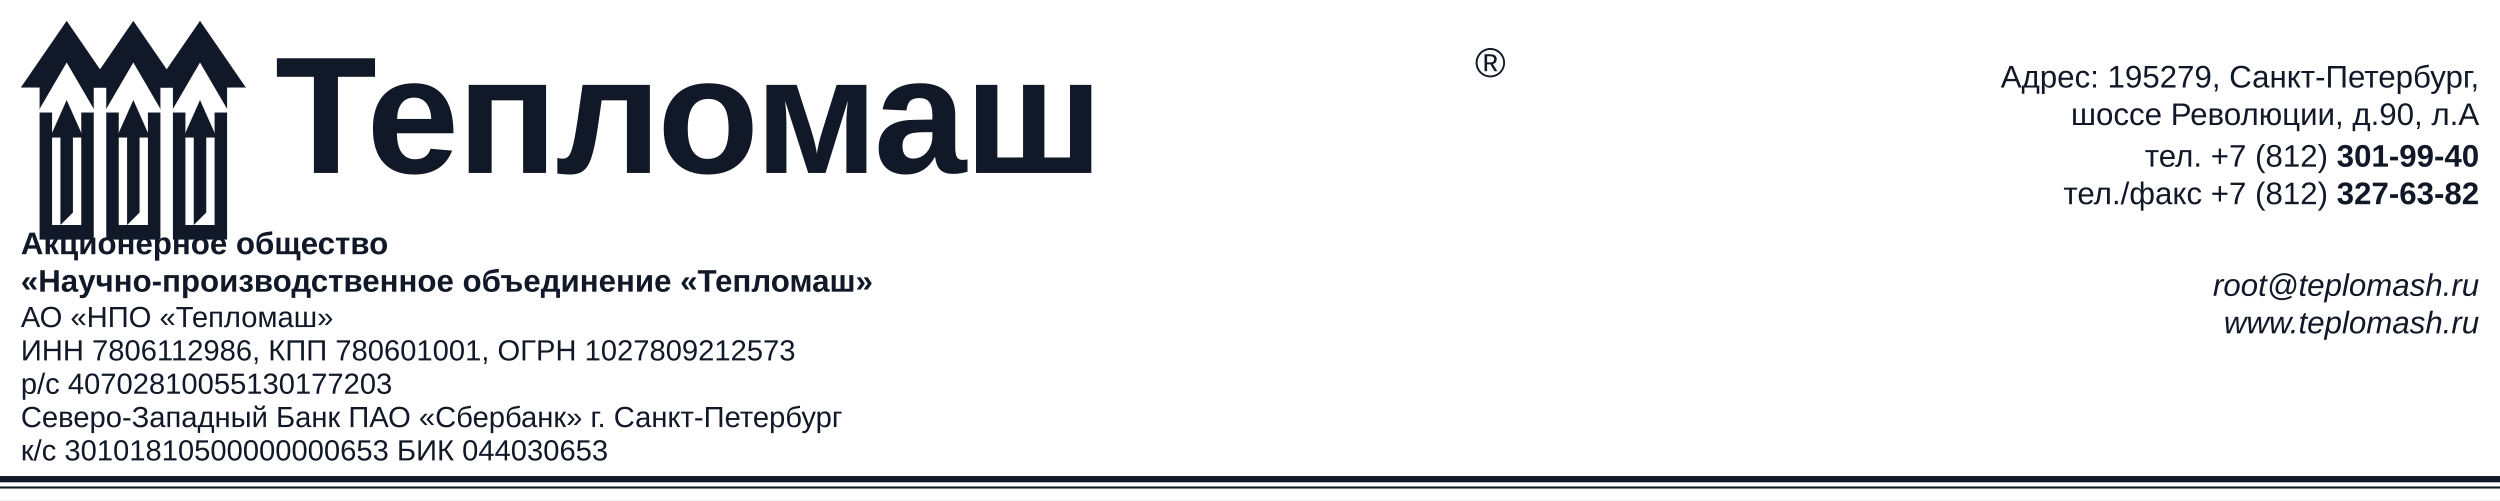
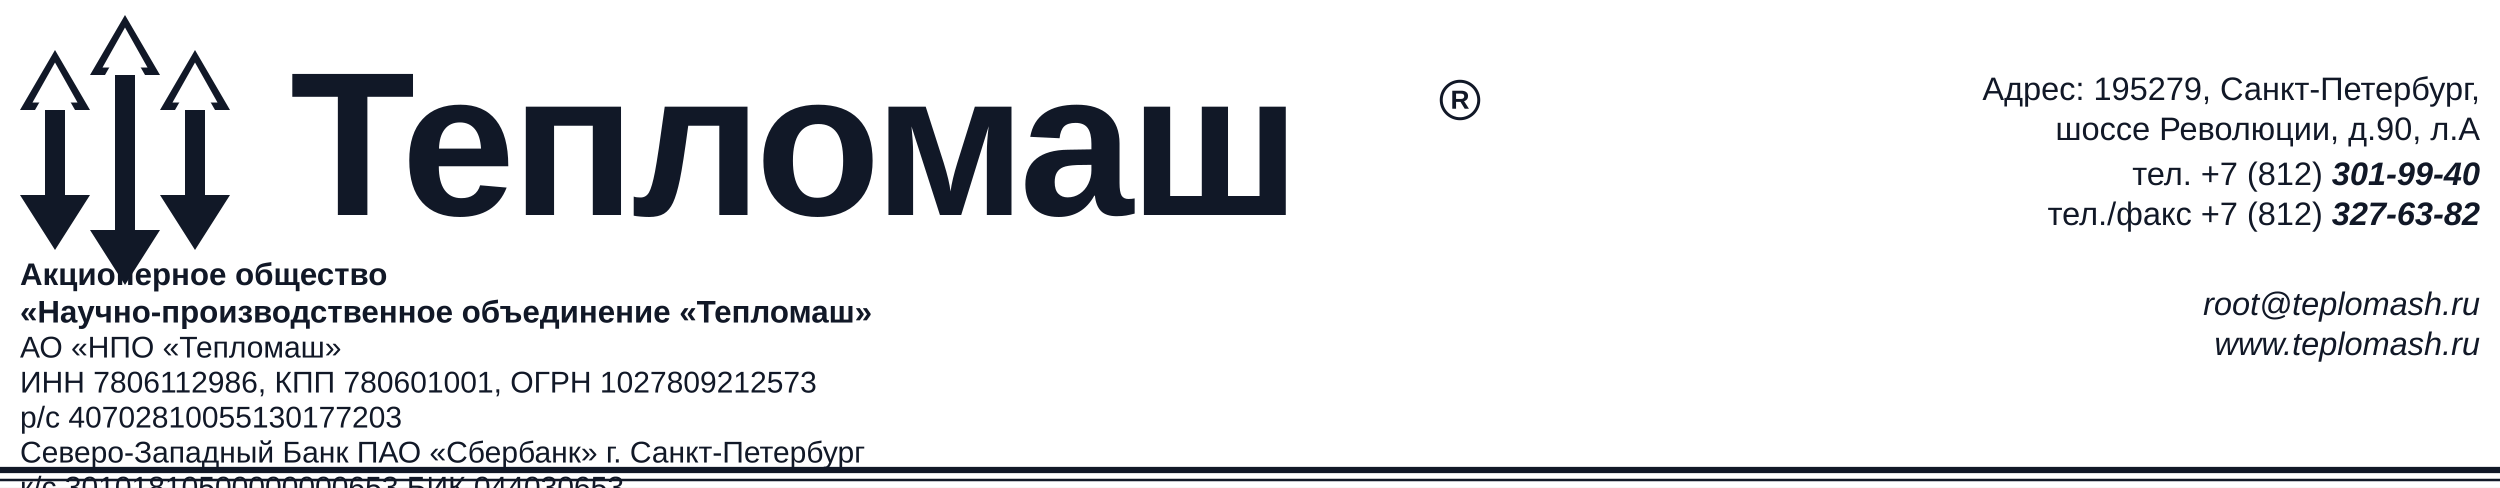
- <svg xmlns="http://www.w3.org/2000/svg" viewBox="0 0 1200 240" width="1200" height="240">
-   <rect width="1200" height="240" fill="#ffffff" />
-   <g transform="translate(10, 5)">
-     <g transform="translate(0, 5)">
-       <path d="M 22,0 L 44,32 L 35,32 L 35,105 L 9,105 L 9,32 L 0,32 Z" fill="#111827" />
-       <path d="M 22,20 L 36,44 L 29,44 L 29,98 L 15,98 L 15,44 L 8,44 Z" fill="#ffffff" />
-       <path d="M 22,38 L 30,56 L 25,56 L 25,92 L 19,98 L 19,56 L 14,56 Z" fill="#111827" />
-       <path d="M 54,0 L 76,32 L 67,32 L 67,105 L 41,105 L 41,32 L 32,32 Z" fill="#111827" />
-       <path d="M 54,20 L 68,44 L 61,44 L 61,98 L 47,98 L 47,44 L 40,44 Z" fill="#ffffff" />
-       <path d="M 54,38 L 62,56 L 57,56 L 57,92 L 51,98 L 51,56 L 46,56 Z" fill="#111827" />
-       <path d="M 86,0 L 108,32 L 99,32 L 99,105 L 73,105 L 73,32 L 64,32 Z" fill="#111827" />
-       <path d="M 86,20 L 100,44 L 93,44 L 93,98 L 79,98 L 79,44 L 72,44 Z" fill="#ffffff" />
-       <path d="M 86,38 L 94,56 L 89,56 L 89,92 L 83,98 L 83,56 L 78,56 Z" fill="#111827" />
+ <svg xmlns="http://www.w3.org/2000/svg" viewBox="0 0 1000 195" width="1000" height="195">
+   <rect width="1000" height="195" fill="#ffffff" />
+   <g transform="translate(8, 6)">
+     <path d="M 14,14 L 28,38 L 22,38 L 14,24 L 6,38 L 0,38 Z" fill="#111827" />
+     <polygon points="14,19 23,35 19,35 14,26 9,35 5,35" fill="#ffffff" />
+     <path d="M 10,38 L 18,38 L 18,72 L 28,72 L 14,94 L 0,72 L 10,72 Z" fill="#111827" />
+     <path d="M 42,0 L 56,24 L 50,24 L 42,10 L 34,24 L 28,24 Z" fill="#111827" />
+     <polygon points="42,5 51,21 47,21 42,12 37,21 33,21" fill="#ffffff" />
+     <path d="M 38,24 L 46,24 L 46,86 L 56,86 L 42,108 L 28,86 L 38,86 Z" fill="#111827" />
+     <path d="M 70,14 L 84,38 L 78,38 L 70,24 L 62,38 L 56,38 Z" fill="#111827" />
+     <polygon points="70,19 79,35 75,35 70,26 65,35 61,35" fill="#ffffff" />
+     <path d="M 66,38 L 74,38 L 74,72 L 84,72 L 70,94 L 56,72 L 66,72 Z" fill="#111827" />
+     <g transform="translate(108, 0)">
+       <text x="0" y="80" font-family="'Arial Black', 'Trebuchet MS', 'Arial', sans-serif" font-weight="900" font-size="82" fill="#111827" letter-spacing="-1.5">Тепломаш</text>
+       <g transform="translate(460, 26)">
+         <circle cx="8" cy="8" r="7.5" fill="none" stroke="#111827" stroke-width="1.2" />
+         <text x="8" y="11.5" font-family="Arial, sans-serif" font-weight="bold" font-size="10.5" fill="#111827" text-anchor="middle">R</text>
+       </g>
    </g>
-     <text x="122" y="78" font-family="'Arial Black', Arial, sans-serif" font-weight="900" font-size="80" fill="#111827" letter-spacing="-1">Тепломаш</text>
-     <text x="698" y="32" font-family="Arial, sans-serif" font-size="20" fill="#111827">®</text>
  </g>
-   <g transform="translate(10, 122)">
-     <text x="0" y="0" font-family="Arial, sans-serif" font-weight="bold" font-size="15" fill="#111827">Акционерное общество</text>
-     <text x="0" y="18" font-family="Arial, sans-serif" font-weight="bold" font-size="15" fill="#111827">«Научно-производственное объединение «Тепломаш»</text>
-     <text x="0" y="35" font-family="Arial, sans-serif" font-size="14" fill="#111827">АО «НПО «Тепломаш»</text>
-     <text x="0" y="51" font-family="Arial, sans-serif" font-size="14" fill="#111827">ИНН 7806112986, КПП 780601001, ОГРН 1027809212573</text>
-     <text x="0" y="67" font-family="Arial, sans-serif" font-size="14" fill="#111827">р/с 40702810055130177203</text>
-     <text x="0" y="83" font-family="Arial, sans-serif" font-size="14" fill="#111827">Северо-Западный Банк ПАО «Сбербанк» г. Санкт-Петербург</text>
-     <text x="0" y="99" font-family="Arial, sans-serif" font-size="14" fill="#111827">к/с 30101810500000000653 БИК 044030653</text>
+   <g transform="translate(8, 114)">
+     <text x="0" y="0" font-family="Arial, sans-serif" font-weight="bold" font-size="12.5" fill="#111827">Акционерное общество</text>
+     <text x="0" y="15" font-family="Arial, sans-serif" font-weight="bold" font-size="12.5" fill="#111827">«Научно-производственное объединение «Тепломаш»</text>
+     <text x="0" y="29" font-family="Arial, sans-serif" font-size="12" fill="#111827">АО «НПО «Тепломаш»</text>
+     <text x="0" y="43" font-family="Arial, sans-serif" font-size="12" fill="#111827">ИНН 7806112986, КПП 780601001, ОГРН 1027809212573</text>
+     <text x="0" y="57" font-family="Arial, sans-serif" font-size="12" fill="#111827">р/с 40702810055130177203</text>
+     <text x="0" y="71" font-family="Arial, sans-serif" font-size="12" fill="#111827">Северо-Западный Банк ПАО «Сбербанк» г. Санкт-Петербург</text>
+     <text x="0" y="85" font-family="Arial, sans-serif" font-size="12" fill="#111827">к/с 30101810500000000653  БИК 044030653</text>
  </g>
-   <g transform="translate(1190, 42)" text-anchor="end">
-     <text x="0" y="0" font-family="Arial, sans-serif" font-size="15" fill="#111827">Адрес: 195279, Санкт-Петербург,</text>
-     <text x="0" y="18" font-family="Arial, sans-serif" font-size="15" fill="#111827">шоссе Революции, д.90, л.А</text>
-     <text x="0" y="38" font-family="Arial, sans-serif" font-size="15" fill="#111827">тел. +7 (812) <tspan font-weight="bold">301-99-40</tspan>
+   <g transform="translate(992, 40)" text-anchor="end">
+     <text x="0" y="0" font-family="Arial, sans-serif" font-size="13" fill="#111827">Адрес: 195279, Санкт-Петербург,</text>
+     <text x="0" y="16" font-family="Arial, sans-serif" font-size="13" fill="#111827">шоссе Революции, д.90, л.А</text>
+     <text x="0" y="34" font-family="Arial, sans-serif" font-size="13" fill="#111827">тел. +7 (812) <tspan font-weight="bold" font-style="italic">301-99-40</tspan>
    </text>
-     <text x="0" y="56" font-family="Arial, sans-serif" font-size="15" fill="#111827">тел./факс +7 (812) <tspan font-weight="bold">327-63-82</tspan>
+     <text x="0" y="50" font-family="Arial, sans-serif" font-size="13" fill="#111827">тел./факс +7 (812) <tspan font-weight="bold" font-style="italic">327-63-82</tspan>
    </text>
-     <text x="0" y="100" font-family="Arial, sans-serif" font-style="italic" font-size="15" fill="#111827">root@teplomash.ru</text>
-     <text x="0" y="118" font-family="Arial, sans-serif" font-style="italic" font-size="15" fill="#111827">www.teplomash.ru</text>
+     <text x="0" y="86" font-family="Arial, sans-serif" font-style="italic" font-size="13" fill="#111827">root@teplomash.ru</text>
+     <text x="0" y="102" font-family="Arial, sans-serif" font-style="italic" font-size="13" fill="#111827">www.teplomash.ru</text>
  </g>
-   <line x1="0" y1="230" x2="1200" y2="230" stroke="#111827" stroke-width="3" />
-   <line x1="0" y1="234" x2="1200" y2="234" stroke="#111827" stroke-width="1" />
+   <line x1="0" y1="188" x2="1000" y2="188" stroke="#111827" stroke-width="2.5" />
+   <line x1="0" y1="192" x2="1000" y2="192" stroke="#111827" stroke-width="1" />
</svg>
